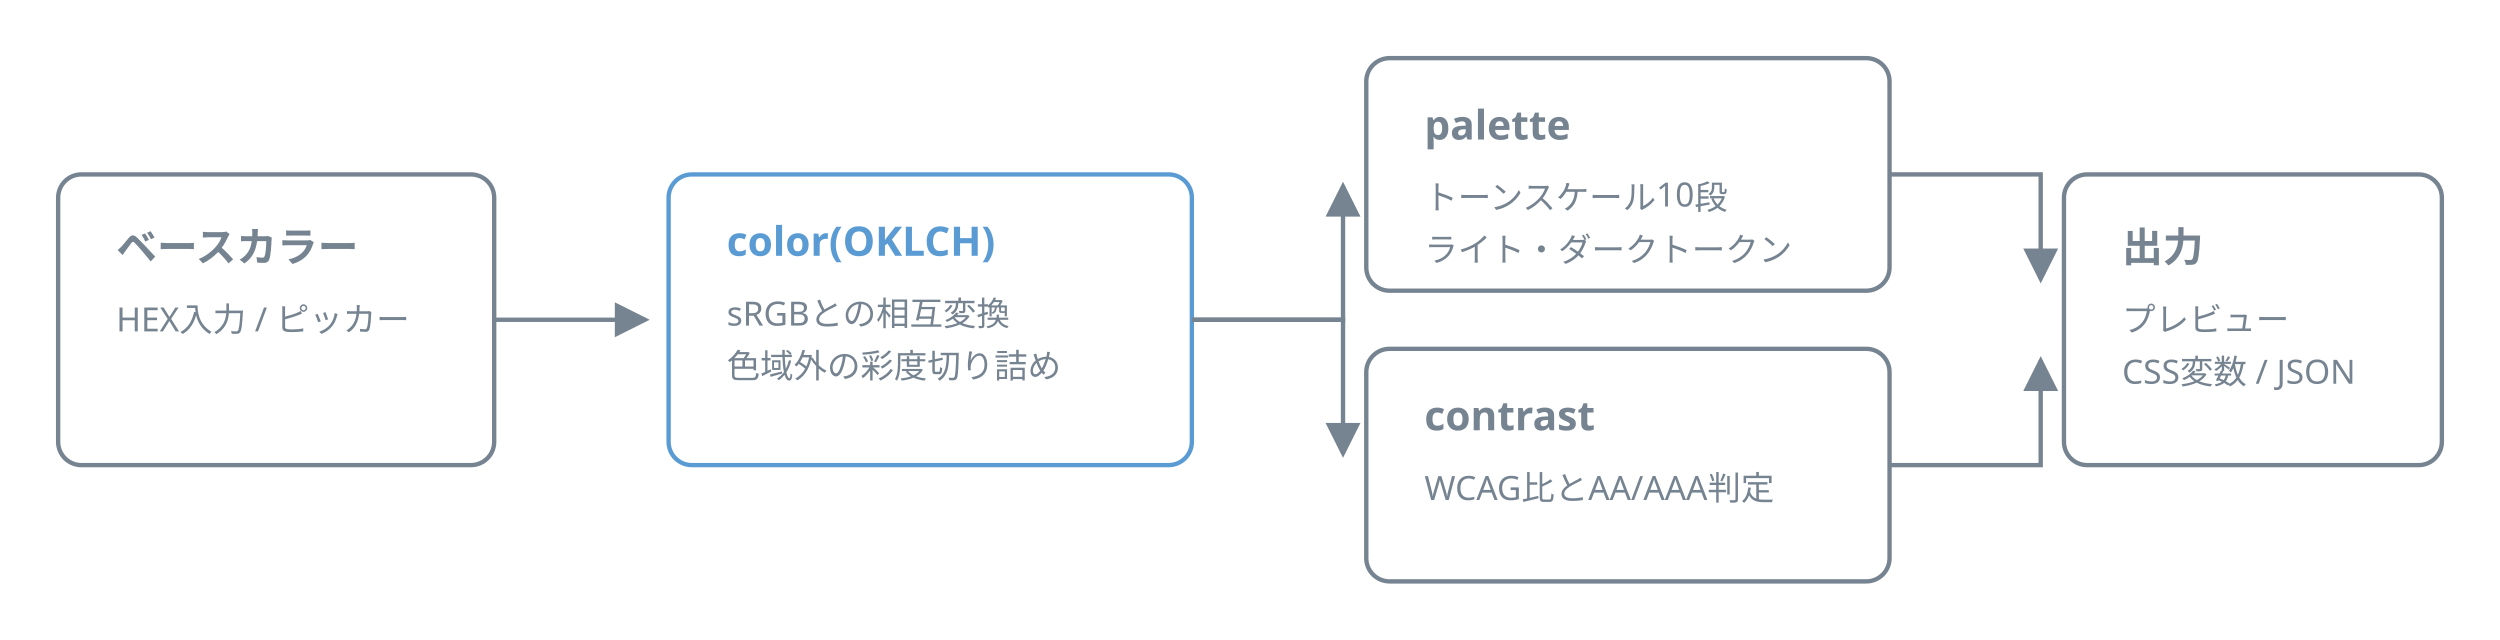
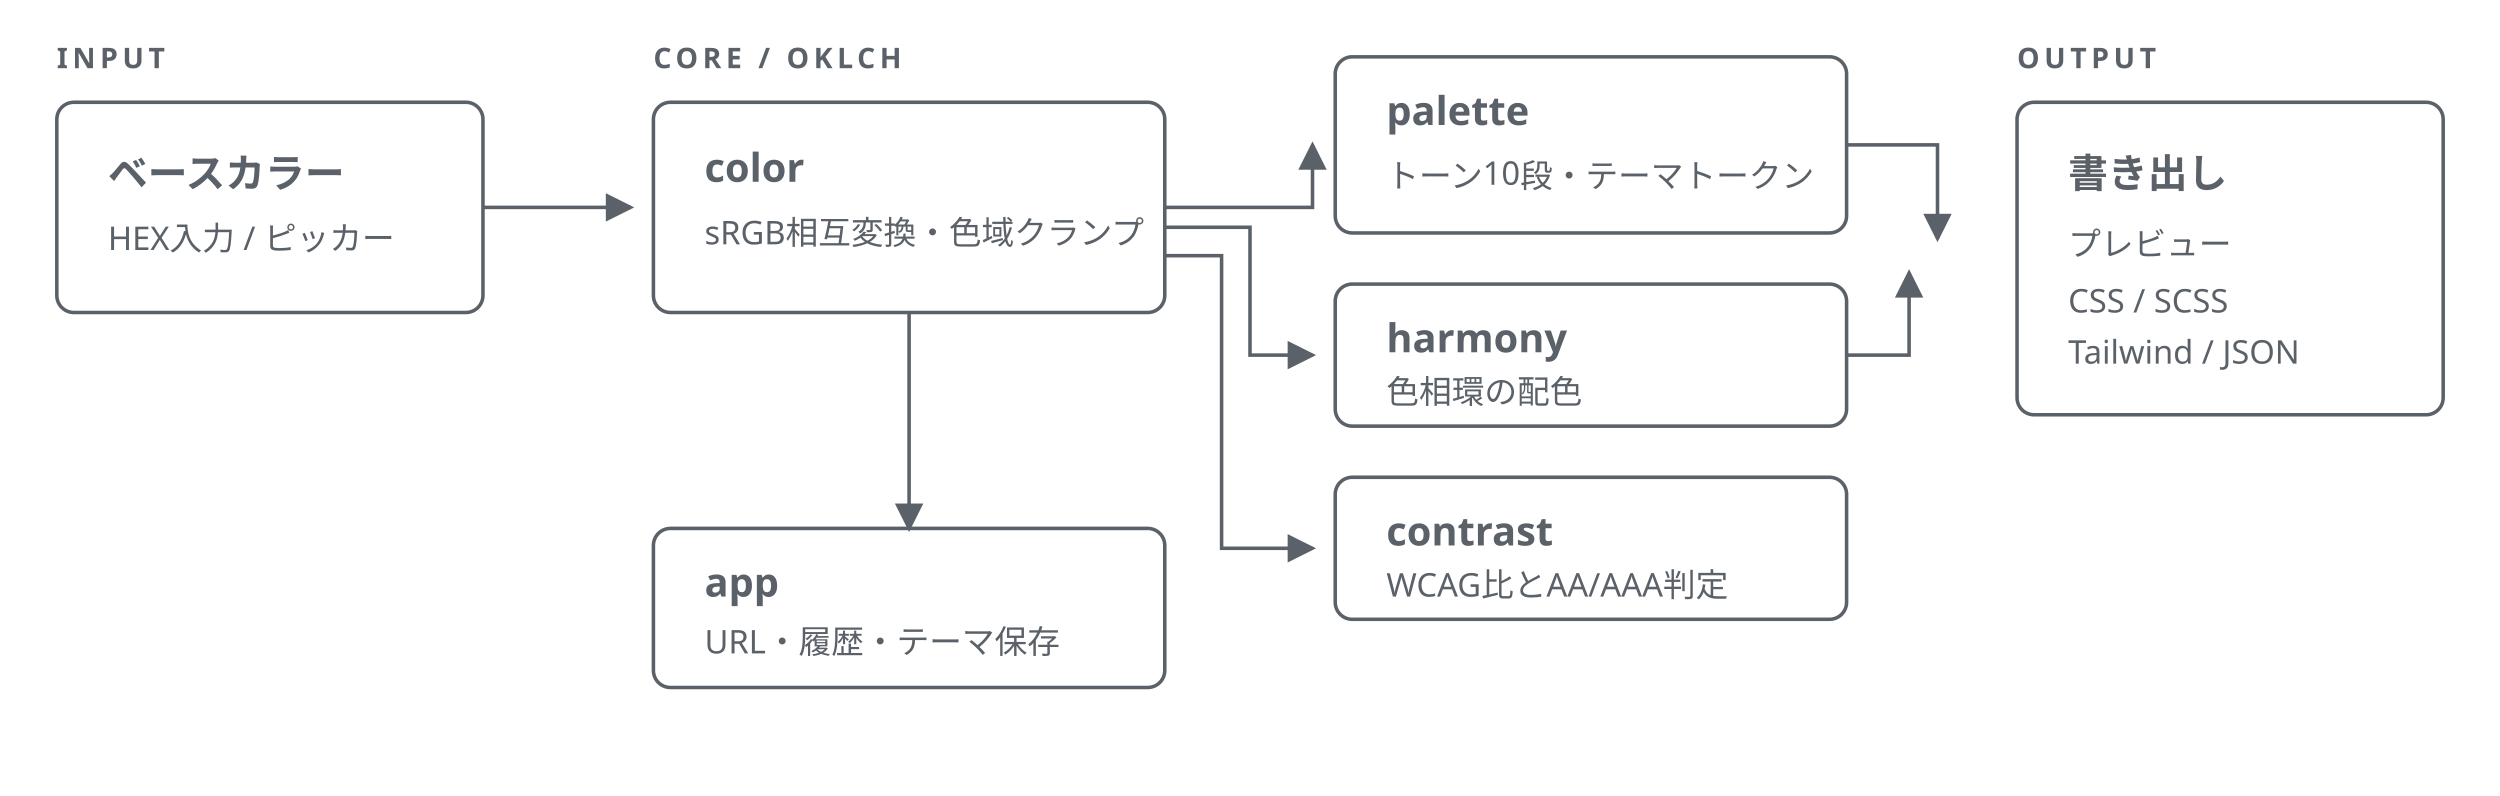
- <svg xmlns="http://www.w3.org/2000/svg" viewBox="0 0 860 220" role="img" aria-label="shikisaiのアーキテクチャ図" color="#768390">
+ <svg xmlns="http://www.w3.org/2000/svg" viewBox="0 0 880 280" role="img" aria-label="shikisaiのアーキテクチャ図" color="#5b6168">
  <style>
-     .box { fill: none; stroke: currentColor; stroke-width: 1.5; }
-     .accent-box { fill: none; stroke: #5a9bd4; stroke-width: 1.5; }
+     .box { fill: none; stroke: currentColor; stroke-width: 1.25; }
    .label { font: 600 14px 'Hiragino Sans', 'Noto Sans JP', sans-serif; fill: currentColor; }
    .small { font: 400 11.5px 'Hiragino Sans', 'Noto Sans JP', sans-serif; fill: currentColor; }
-     .accent-label { font: 700 14px 'Hiragino Sans', 'Noto Sans JP', sans-serif; fill: #5a9bd4; }
-     .arrow { stroke: currentColor; stroke-width: 1.5; fill: none; marker-end: url(#head); }
+     .kicker { font: 600 10px 'Hiragino Sans', 'Noto Sans JP', sans-serif; fill: currentColor; letter-spacing: 0.16em; }
+     .arrow { stroke: currentColor; stroke-width: 1.25; fill: none; marker-end: url(#head); }
  </style>
  <defs>
    <marker id="head" markerWidth="8" markerHeight="8" refX="7" refY="4" orient="auto">
      <path d="M0 0L8 4L0 8z" fill="currentColor" />
    </marker>
  </defs>
-   <rect x="20" y="60" width="150" height="100" rx="8" class="box" />
-   <text x="40" y="90" class="label">ベースカラー</text>
-   <text x="40" y="114" class="small">HEX入力 / ピッカー</text>
-   <rect x="230" y="60" width="180" height="100" rx="8" class="accent-box" />
-   <text x="250" y="88" class="accent-label">color(OKLCH)</text>
-   <text x="250" y="112" class="small">sRGBとの相互変換</text>
-   <text x="250" y="130" class="small">色域外の彩度切り詰め</text>
-   <rect x="470" y="20" width="180" height="80" rx="8" class="box" />
-   <text x="490" y="48" class="label">palette</text>
-   <text x="490" y="72" class="small">トーンスケール10段</text>
-   <text x="490" y="90" class="small">ライト・ダークトークン</text>
-   <rect x="470" y="120" width="180" height="80" rx="8" class="box" />
-   <text x="490" y="148" class="label">contrast</text>
-   <text x="490" y="172" class="small">WCAG比とAA/AAA判定</text>
-   <rect x="710" y="60" width="130" height="100" rx="8" class="box" />
-   <text x="730" y="90" class="label">出力</text>
-   <text x="730" y="114" class="small">プレビュー</text>
-   <text x="730" y="132" class="small">CSS変数 / JSON</text>
-   <path class="arrow" d="M170 110 H222" />
-   <path class="arrow" d="M410 110 H462 V64" />
-   <path class="arrow" d="M410 110 H462 V156" />
-   <path class="arrow" d="M650 60 H702 V96" />
-   <path class="arrow" d="M650 160 H702 V124" />
+   <text x="20" y="24" class="kicker">INPUT</text>
+   <rect x="20" y="36" width="150" height="74" rx="6" class="box" />
+   <text x="38" y="66" class="label">ベースカラー</text>
+   <text x="38" y="88" class="small">HEX入力 / ピッカー</text>
+   <text x="230" y="24" class="kicker">CORE / OKLCH</text>
+   <rect x="230" y="36" width="180" height="74" rx="6" class="box" />
+   <text x="248" y="64" class="label">color</text>
+   <text x="248" y="86" class="small">sRGB相互変換・色域クランプ</text>
+   <rect x="470" y="20" width="180" height="62" rx="6" class="box" />
+   <text x="488" y="44" class="label">palette</text>
+   <text x="488" y="66" class="small">トーン10段・テーマトークン</text>
+   <rect x="470" y="100" width="180" height="50" rx="6" class="box" />
+   <text x="488" y="124" class="label">harmony</text>
+   <text x="488" y="142" class="small">色相環の配色</text>
+   <rect x="470" y="168" width="180" height="50" rx="6" class="box" />
+   <text x="488" y="192" class="label">contrast</text>
+   <text x="488" y="210" class="small">WCAG比とAA/AAA判定</text>
+   <text x="710" y="24" class="kicker">OUTPUT</text>
+   <rect x="710" y="36" width="150" height="110" rx="6" class="box" />
+   <text x="728" y="66" class="label">書き出し</text>
+   <text x="728" y="90" class="small">プレビュー</text>
+   <text x="728" y="110" class="small">CSS / SCSS</text>
+   <text x="728" y="128" class="small">Tailwind / JSON</text>
+   <rect x="230" y="186" width="180" height="56" rx="6" class="box" />
+   <text x="248" y="210" class="label">app</text>
+   <text x="248" y="230" class="small">URL・履歴・テーマ保存</text>
+   <path class="arrow" d="M170 73 H222" />
+   <path class="arrow" d="M410 73 H462 V51" />
+   <path class="arrow" d="M410 80 H440 V125 H462" />
+   <path class="arrow" d="M410 90 H430 V193 H462" />
+   <path class="arrow" d="M650 51 H682 V84" />
+   <path class="arrow" d="M650 125 H672 V96" />
+   <path class="arrow" d="M320 110 V186" />
</svg>
